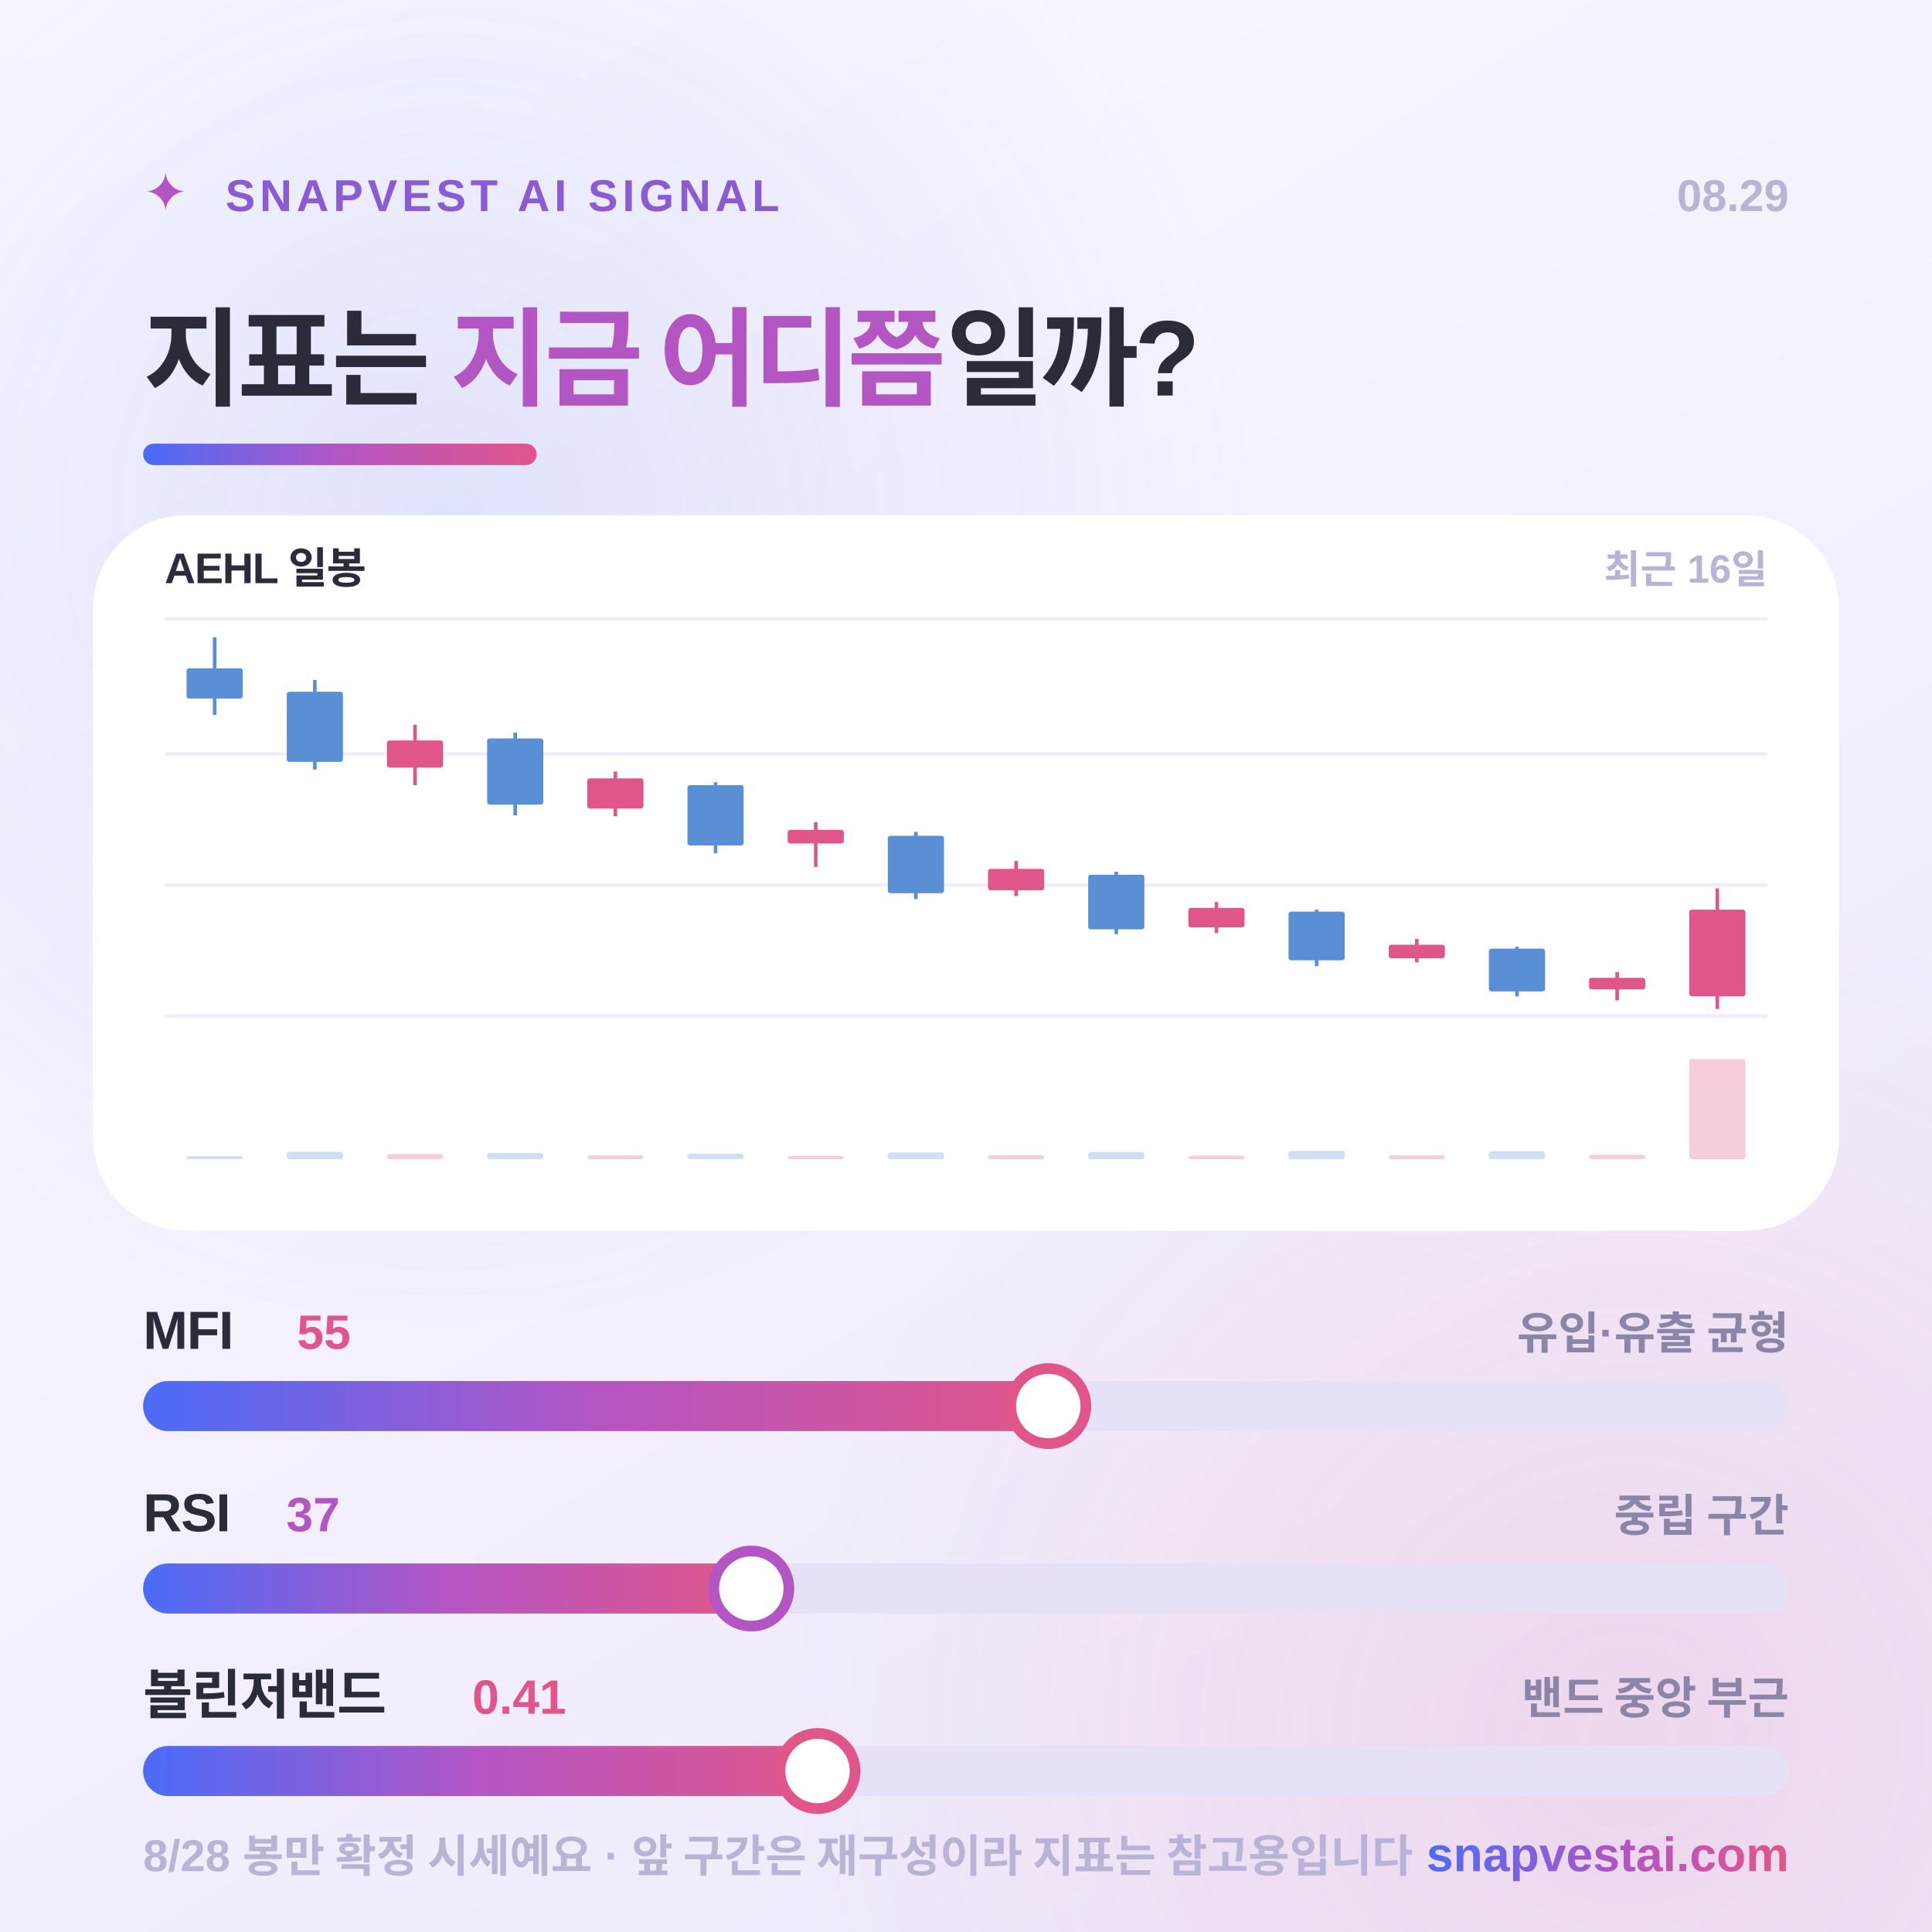
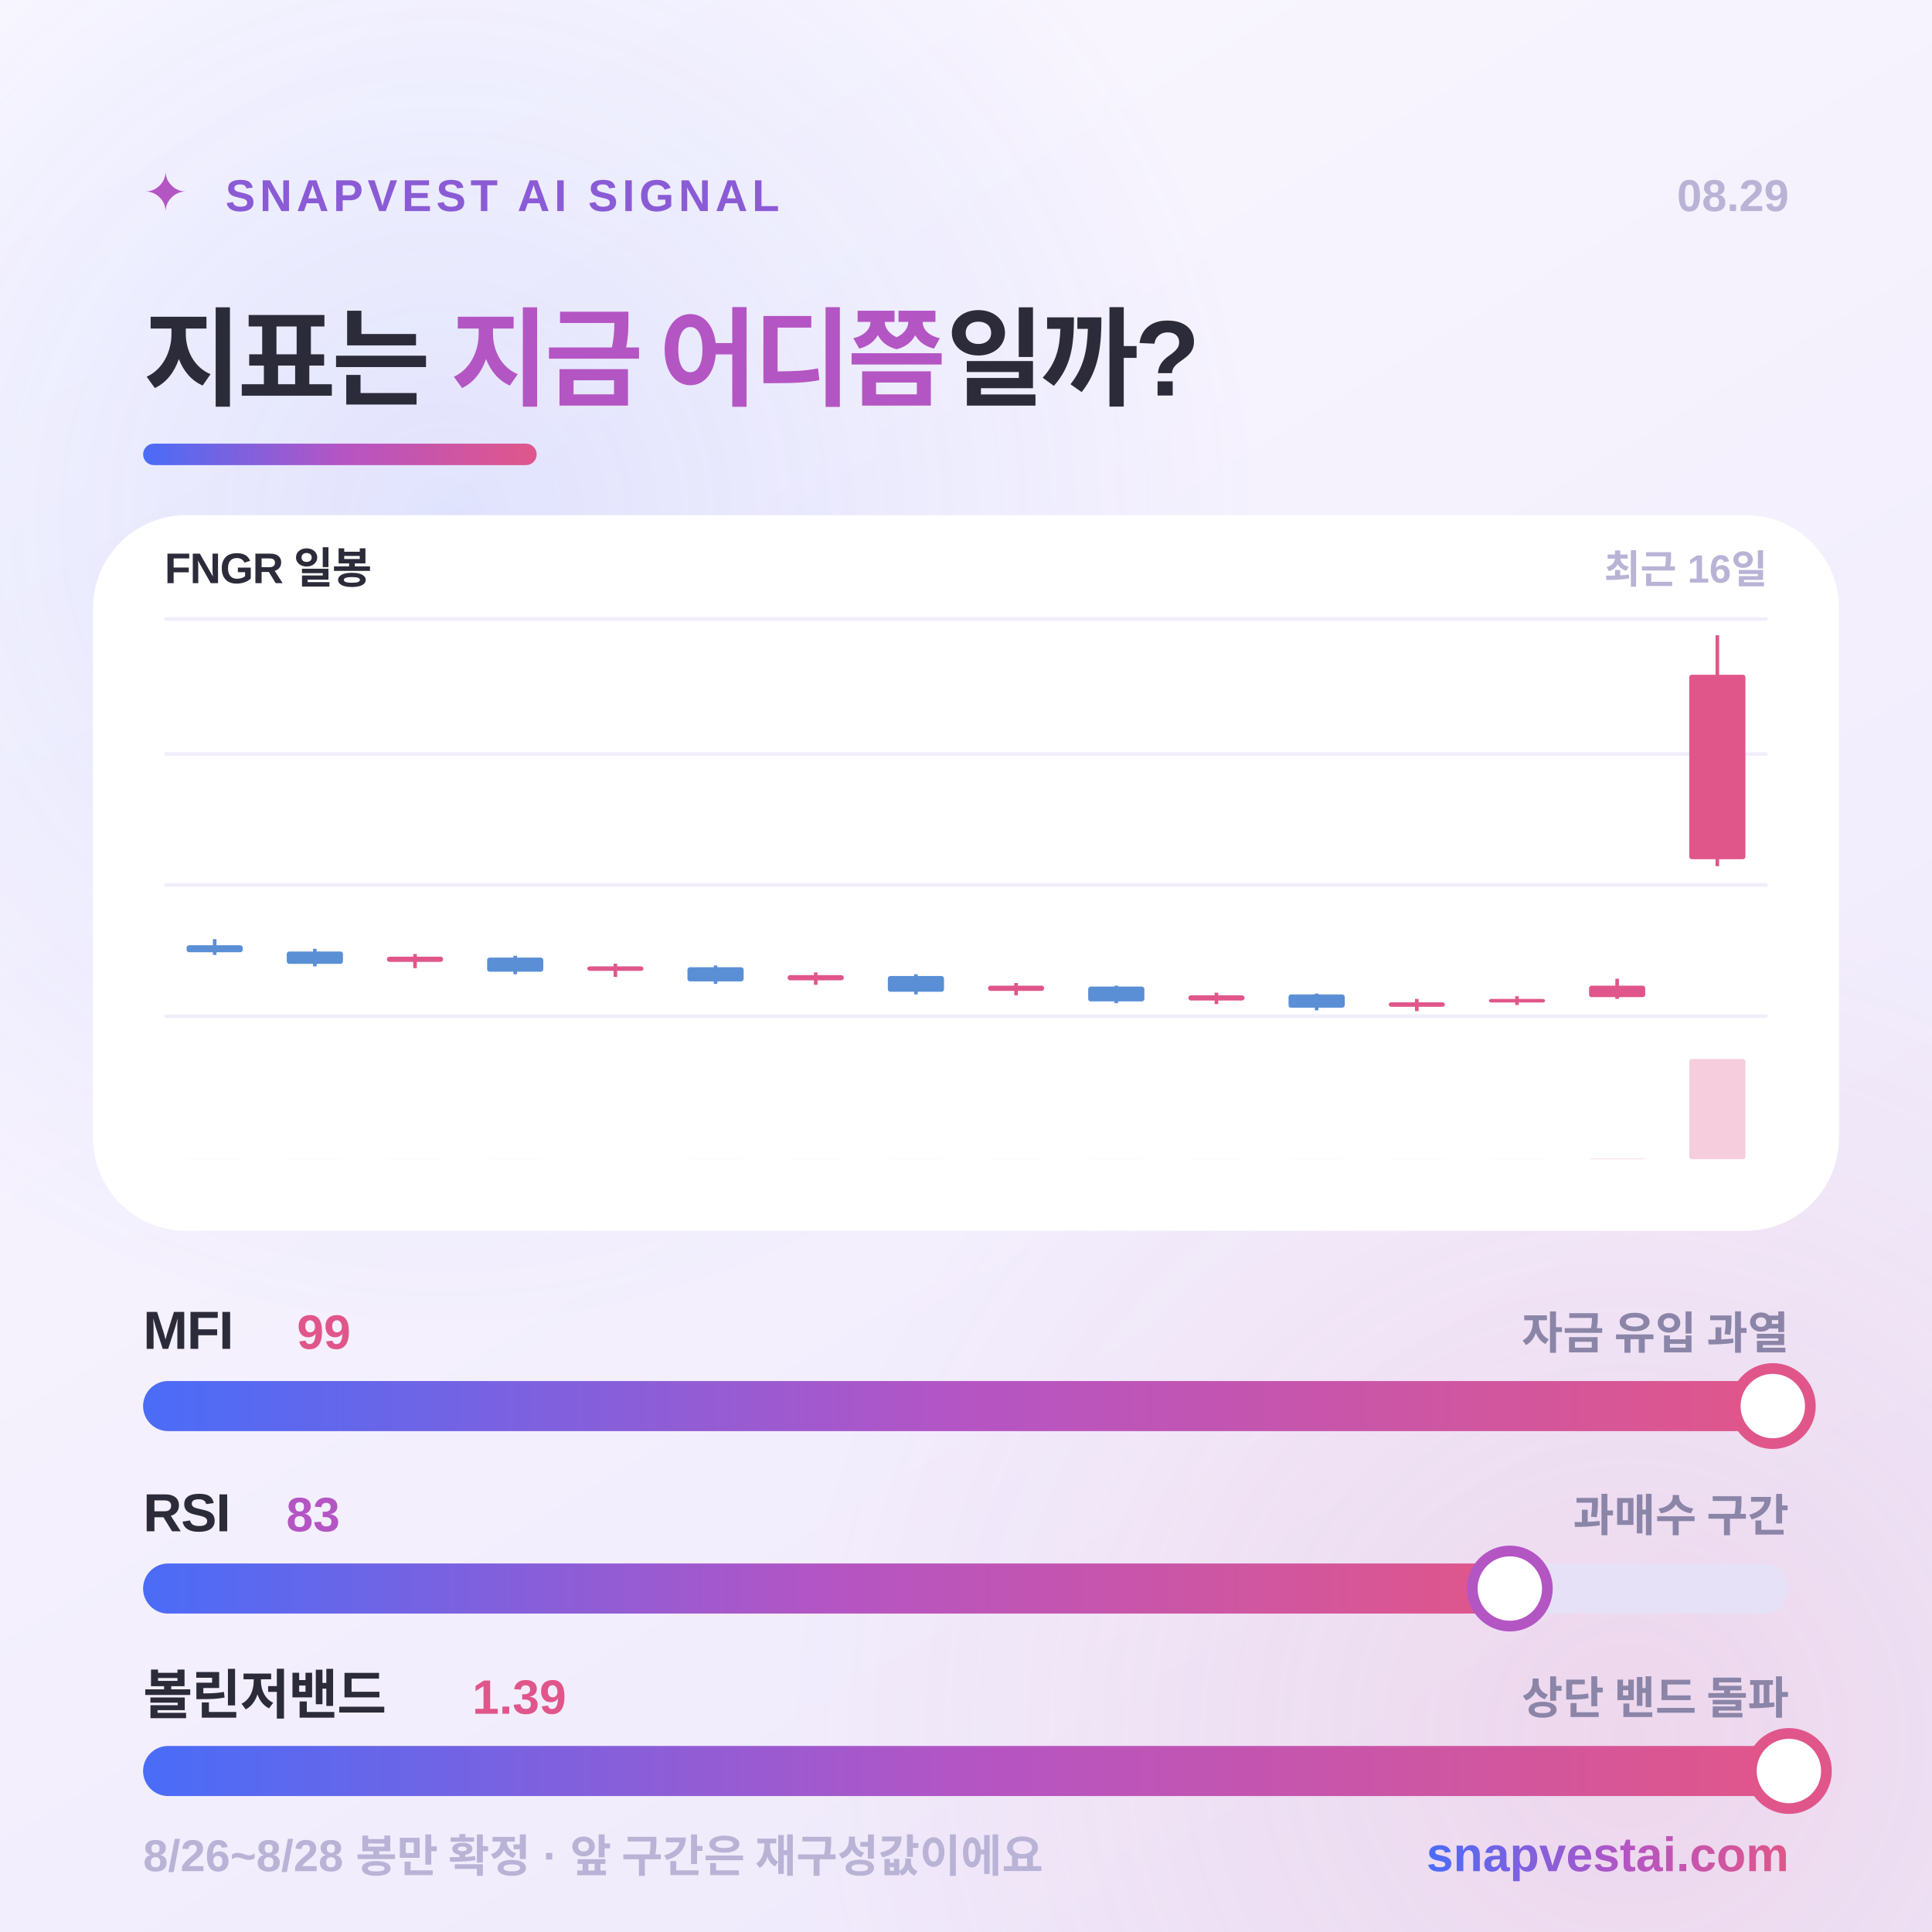
<svg xmlns="http://www.w3.org/2000/svg" width="1080" height="1080" viewBox="0 0 1080 1080" role="img">
  <defs>
    <linearGradient id="bg" x1="0" y1="0" x2="0.6" y2="1">
      <stop offset="0" stop-color="#FBF9FF" />
      <stop offset="1" stop-color="#EFEAFC" />
    </linearGradient>
    <linearGradient id="line" x1="0" y1="0" x2="1" y2="0">
      <stop offset="0" stop-color="#4A6CF7" />
      <stop offset="0.5" stop-color="#B455C4" />
      <stop offset="1" stop-color="#E0568A" />
    </linearGradient>
    <linearGradient id="dom" x1="0" y1="0" x2="1" y2="0">
      <stop offset="0" stop-color="#4A6CF7" />
      <stop offset="0.55" stop-color="#B455C4" />
      <stop offset="1" stop-color="#E0568A" />
    </linearGradient>
    <radialGradient id="m1" cx="0.5" cy="0.5" r="0.5">
      <stop offset="0" stop-color="#4A6CF7" stop-opacity="0.13" />
      <stop offset="1" stop-color="#4A6CF7" stop-opacity="0" />
    </radialGradient>
    <radialGradient id="m2" cx="0.5" cy="0.5" r="0.5">
      <stop offset="0" stop-color="#E0568A" stop-opacity="0.13" />
      <stop offset="1" stop-color="#E0568A" stop-opacity="0" />
    </radialGradient>
  </defs>
  <rect width="1080" height="1080" fill="url(#bg)" />
  <rect x="-200" y="-160" width="900" height="900" fill="url(#m1)" />
  <rect x="440" y="500" width="940" height="940" fill="url(#m2)" />
  <rect x="52" y="288" width="976" height="400" rx="52" fill="#FFFFFF" />
  <g font-family="Pretendard, Poppins, Arial, sans-serif">
-     <text x="92" y="326" font-size="24" font-weight="700" letter-spacing="-0.5" fill="#2B2B3A">AEHL 일봉</text>
+     <text x="92" y="326" font-size="24" font-weight="700" letter-spacing="-0.5" fill="#2B2B3A">FNGR 일봉</text>
    <text x="988" y="326" text-anchor="end" font-size="22" font-weight="600" fill="#B9B3D6">최근 16일</text>
  </g>
  <line x1="92" y1="568.0" x2="988" y2="568.0" stroke="#F1EDFA" stroke-width="2" />
  <line x1="92" y1="494.7" x2="988" y2="494.7" stroke="#F1EDFA" stroke-width="2" />
  <line x1="92" y1="421.5" x2="988" y2="421.5" stroke="#F1EDFA" stroke-width="2" />
  <line x1="92" y1="346.0" x2="988" y2="346.0" stroke="#F1EDFA" stroke-width="2" />
-   <line x1="120.0" y1="356.2" x2="120.0" y2="399.7" stroke="#5A8FD6" stroke-width="2" />
-   <rect x="104.3" y="373.6" width="31.4" height="16.9" rx="1.4" fill="#5A8FD6" />
-   <rect x="104.3" y="646.3" width="31.4" height="1.7" rx="1.4" fill="#5A8FD6" opacity="0.3" />
-   <line x1="176.0" y1="380.1" x2="176.0" y2="430.2" stroke="#5A8FD6" stroke-width="2" />
-   <rect x="160.3" y="386.7" width="31.4" height="39.2" rx="1.4" fill="#5A8FD6" />
-   <rect x="160.3" y="643.9" width="31.4" height="4.1" rx="1.4" fill="#5A8FD6" opacity="0.3" />
-   <line x1="232.0" y1="405.2" x2="232.0" y2="438.9" stroke="#E0568A" stroke-width="2" />
-   <rect x="216.3" y="413.9" width="31.4" height="15.2" rx="1.4" fill="#E0568A" />
-   <rect x="216.3" y="645.1" width="31.4" height="2.9" rx="1.4" fill="#E0568A" opacity="0.3" />
-   <line x1="288.0" y1="409.5" x2="288.0" y2="455.8" stroke="#5A8FD6" stroke-width="2" />
-   <rect x="272.3" y="412.8" width="31.4" height="37.0" rx="1.4" fill="#5A8FD6" />
-   <rect x="272.3" y="644.6" width="31.4" height="3.4" rx="1.4" fill="#5A8FD6" opacity="0.3" />
-   <line x1="344.0" y1="431.3" x2="344.0" y2="456.3" stroke="#E0568A" stroke-width="2" />
-   <rect x="328.3" y="435.1" width="31.4" height="16.9" rx="1.4" fill="#E0568A" />
-   <rect x="328.3" y="645.9" width="31.4" height="2.1" rx="1.4" fill="#E0568A" opacity="0.3" />
-   <line x1="400.0" y1="437.3" x2="400.0" y2="477.0" stroke="#5A8FD6" stroke-width="2" />
-   <rect x="384.3" y="438.9" width="31.4" height="33.7" rx="1.4" fill="#5A8FD6" />
-   <rect x="384.3" y="644.9" width="31.4" height="3.1" rx="1.4" fill="#5A8FD6" opacity="0.3" />
-   <line x1="456.0" y1="459.6" x2="456.0" y2="484.6" stroke="#E0568A" stroke-width="2" />
-   <rect x="440.3" y="463.9" width="31.4" height="7.6" rx="1.4" fill="#E0568A" />
-   <rect x="440.3" y="646.2" width="31.4" height="1.8" rx="1.4" fill="#E0568A" opacity="0.3" />
-   <line x1="512.0" y1="465.0" x2="512.0" y2="502.6" stroke="#5A8FD6" stroke-width="2" />
-   <rect x="496.3" y="467.2" width="31.4" height="32.1" rx="1.4" fill="#5A8FD6" />
-   <rect x="496.3" y="644.2" width="31.4" height="3.8" rx="1.4" fill="#5A8FD6" opacity="0.3" />
-   <line x1="568.0" y1="481.3" x2="568.0" y2="500.9" stroke="#E0568A" stroke-width="2" />
-   <rect x="552.3" y="485.7" width="31.4" height="12.0" rx="1.4" fill="#E0568A" />
-   <rect x="552.3" y="645.8" width="31.4" height="2.2" rx="1.4" fill="#E0568A" opacity="0.3" />
-   <line x1="624.0" y1="487.3" x2="624.0" y2="522.2" stroke="#5A8FD6" stroke-width="2" />
-   <rect x="608.3" y="489.0" width="31.4" height="30.5" rx="1.4" fill="#5A8FD6" />
-   <rect x="608.3" y="644.0" width="31.4" height="4.0" rx="1.4" fill="#5A8FD6" opacity="0.3" />
-   <line x1="680.0" y1="504.2" x2="680.0" y2="521.6" stroke="#E0568A" stroke-width="2" />
-   <rect x="664.3" y="507.5" width="31.4" height="10.9" rx="1.4" fill="#E0568A" />
-   <rect x="664.3" y="646.0" width="31.4" height="2.0" rx="1.4" fill="#E0568A" opacity="0.3" />
-   <line x1="736.0" y1="508.5" x2="736.0" y2="540.1" stroke="#5A8FD6" stroke-width="2" />
-   <rect x="720.3" y="509.6" width="31.4" height="27.2" rx="1.4" fill="#5A8FD6" />
-   <rect x="720.3" y="643.4" width="31.4" height="4.6" rx="1.4" fill="#5A8FD6" opacity="0.3" />
-   <line x1="792.0" y1="524.9" x2="792.0" y2="537.9" stroke="#E0568A" stroke-width="2" />
-   <rect x="776.3" y="528.1" width="31.4" height="7.6" rx="1.4" fill="#E0568A" />
-   <rect x="776.3" y="645.9" width="31.4" height="2.1" rx="1.4" fill="#E0568A" opacity="0.3" />
-   <line x1="848.0" y1="529.2" x2="848.0" y2="557.0" stroke="#5A8FD6" stroke-width="2" />
-   <rect x="832.3" y="530.3" width="31.4" height="23.9" rx="1.4" fill="#5A8FD6" />
-   <rect x="832.3" y="643.6" width="31.4" height="4.4" rx="1.4" fill="#5A8FD6" opacity="0.3" />
-   <line x1="904.0" y1="543.4" x2="904.0" y2="559.2" stroke="#E0568A" stroke-width="2" />
-   <rect x="888.3" y="546.6" width="31.4" height="6.5" rx="1.4" fill="#E0568A" />
-   <rect x="888.3" y="645.5" width="31.4" height="2.5" rx="1.4" fill="#E0568A" opacity="0.3" />
-   <line x1="960.0" y1="496.6" x2="960.0" y2="564.0" stroke="#E0568A" stroke-width="2" />
-   <rect x="944.3" y="508.5" width="31.4" height="48.4" rx="1.4" fill="#E0568A" />
+   <line x1="120.0" y1="525.0" x2="120.0" y2="533.8" stroke="#5A8FD6" stroke-width="2" />
+   <rect x="104.3" y="528.4" width="31.4" height="3.9" rx="1.4" fill="#5A8FD6" />
+   <rect x="104.3" y="647.9" width="31.4" height="0.1" rx="1.4" fill="#5A8FD6" opacity="0.3" />
+   <line x1="176.0" y1="530.4" x2="176.0" y2="540.2" stroke="#5A8FD6" stroke-width="2" />
+   <rect x="160.3" y="531.9" width="31.4" height="6.9" rx="1.4" fill="#5A8FD6" />
+   <rect x="160.3" y="647.9" width="31.4" height="0.1" rx="1.4" fill="#5A8FD6" opacity="0.3" />
+   <line x1="232.0" y1="533.3" x2="232.0" y2="541.2" stroke="#E0568A" stroke-width="2" />
+   <rect x="216.3" y="534.8" width="31.4" height="2.9" rx="1.4" fill="#E0568A" />
+   <rect x="216.3" y="647.9" width="31.4" height="0.1" rx="1.4" fill="#E0568A" opacity="0.3" />
+   <line x1="288.0" y1="534.3" x2="288.0" y2="544.6" stroke="#5A8FD6" stroke-width="2" />
+   <rect x="272.3" y="535.3" width="31.4" height="7.9" rx="1.4" fill="#5A8FD6" />
+   <rect x="272.3" y="647.9" width="31.4" height="0.1" rx="1.4" fill="#5A8FD6" opacity="0.3" />
+   <line x1="344.0" y1="538.7" x2="344.0" y2="546.1" stroke="#E0568A" stroke-width="2" />
+   <rect x="328.3" y="540.2" width="31.4" height="2.5" rx="1.4" fill="#E0568A" />
+   <rect x="328.3" y="648.0" width="31.4" height="0.0" rx="1.4" fill="#E0568A" opacity="0.3" />
+   <line x1="400.0" y1="539.7" x2="400.0" y2="550.0" stroke="#5A8FD6" stroke-width="2" />
+   <rect x="384.3" y="540.7" width="31.4" height="7.9" rx="1.4" fill="#5A8FD6" />
+   <rect x="384.3" y="647.9" width="31.4" height="0.1" rx="1.4" fill="#5A8FD6" opacity="0.3" />
+   <line x1="456.0" y1="543.6" x2="456.0" y2="550.5" stroke="#E0568A" stroke-width="2" />
+   <rect x="440.3" y="545.1" width="31.4" height="2.9" rx="1.4" fill="#E0568A" />
+   <rect x="440.3" y="647.9" width="31.4" height="0.1" rx="1.4" fill="#E0568A" opacity="0.3" />
+   <line x1="512.0" y1="544.6" x2="512.0" y2="555.9" stroke="#5A8FD6" stroke-width="2" />
+   <rect x="496.3" y="545.6" width="31.4" height="8.8" rx="1.4" fill="#5A8FD6" />
+   <rect x="496.3" y="647.9" width="31.4" height="0.1" rx="1.4" fill="#5A8FD6" opacity="0.3" />
+   <line x1="568.0" y1="549.5" x2="568.0" y2="556.4" stroke="#E0568A" stroke-width="2" />
+   <rect x="552.3" y="551.0" width="31.4" height="2.9" rx="1.4" fill="#E0568A" />
+   <rect x="552.3" y="647.9" width="31.4" height="0.1" rx="1.4" fill="#E0568A" opacity="0.3" />
+   <line x1="624.0" y1="551.0" x2="624.0" y2="560.8" stroke="#5A8FD6" stroke-width="2" />
+   <rect x="608.3" y="551.5" width="31.4" height="8.3" rx="1.4" fill="#5A8FD6" />
+   <rect x="608.3" y="647.9" width="31.4" height="0.1" rx="1.4" fill="#5A8FD6" opacity="0.3" />
+   <line x1="680.0" y1="554.9" x2="680.0" y2="561.3" stroke="#E0568A" stroke-width="2" />
+   <rect x="664.3" y="556.4" width="31.4" height="2.9" rx="1.4" fill="#E0568A" />
+   <rect x="664.3" y="647.9" width="31.4" height="0.1" rx="1.4" fill="#E0568A" opacity="0.3" />
+   <line x1="736.0" y1="555.4" x2="736.0" y2="564.8" stroke="#5A8FD6" stroke-width="2" />
+   <rect x="720.3" y="555.9" width="31.4" height="7.4" rx="1.4" fill="#5A8FD6" />
+   <rect x="720.3" y="647.9" width="31.4" height="0.1" rx="1.4" fill="#5A8FD6" opacity="0.3" />
+   <line x1="792.0" y1="558.4" x2="792.0" y2="565.2" stroke="#E0568A" stroke-width="2" />
+   <rect x="776.3" y="560.3" width="31.4" height="2.5" rx="1.4" fill="#E0568A" />
+   <rect x="776.3" y="647.9" width="31.4" height="0.1" rx="1.4" fill="#E0568A" opacity="0.3" />
+   <line x1="848.0" y1="556.9" x2="848.0" y2="561.8" stroke="#E0568A" stroke-width="2" />
+   <rect x="832.3" y="558.4" width="31.4" height="2.0" rx="1.4" fill="#E0568A" />
+   <rect x="832.3" y="647.9" width="31.4" height="0.1" rx="1.4" fill="#E0568A" opacity="0.3" />
+   <line x1="904.0" y1="547.1" x2="904.0" y2="558.4" stroke="#E0568A" stroke-width="2" />
+   <rect x="888.3" y="551.0" width="31.4" height="6.4" rx="1.4" fill="#E0568A" />
+   <rect x="888.3" y="647.7" width="31.4" height="0.3" rx="1.4" fill="#E0568A" opacity="0.3" />
+   <line x1="960.0" y1="355.1" x2="960.0" y2="484.2" stroke="#E0568A" stroke-width="2" />
+   <rect x="944.3" y="377.2" width="31.4" height="103.1" rx="1.4" fill="#E0568A" />
  <rect x="944.3" y="592.0" width="31.4" height="56.0" rx="1.4" fill="#E0568A" opacity="0.3" />
  <g font-family="Pretendard, Poppins, Arial, sans-serif">
    <text x="80" y="118" font-size="30" fill="#B455C4">✦</text>
    <text x="126" y="118" font-size="25" font-weight="700" letter-spacing="2.5" fill="#8B5BD6">SNAPVEST AI SIGNAL</text>
    <text x="1000" y="118" text-anchor="end" font-size="25" font-weight="600" fill="#B9B3D6">08.29</text>
    <text x="80" y="222" font-size="60" font-weight="700" letter-spacing="-2.5" fill="#2B2B3A">지표는 <tspan fill="#B455C4">지금 어디쯤</tspan>일까?</text>
    <rect x="80" y="248" width="220" height="12" rx="6" fill="url(#line)" />
    <text x="80" y="754" font-size="30" font-weight="700" letter-spacing="-0.5" fill="#2B2B3A">MFI</text>
-     <text x="166" y="754" font-size="27" font-weight="700" fill="#E0568A">55</text>
-     <text x="1000" y="754" text-anchor="end" font-size="25" font-weight="600" fill="#8B85A8">유입·유출 균형</text>
+     <text x="166" y="754" font-size="27" font-weight="700" fill="#E0568A">99</text>
+     <text x="1000" y="754" text-anchor="end" font-size="25" font-weight="600" fill="#8B85A8">자금 유입 과열</text>
    <rect x="80" y="772" width="920" height="28" rx="14" fill="#E7E1F7" />
-     <rect x="80" y="772" width="506" height="28" rx="14" fill="url(#line)" />
-     <circle cx="586" cy="786" r="21" fill="#FFFFFF" stroke="#E0568A" stroke-width="6" />
+     <rect x="80" y="772" width="911" height="28" rx="14" fill="url(#line)" />
+     <circle cx="991" cy="786" r="21" fill="#FFFFFF" stroke="#E0568A" stroke-width="6" />
    <text x="80" y="856" font-size="30" font-weight="700" letter-spacing="-0.5" fill="#2B2B3A">RSI</text>
-     <text x="160" y="856" font-size="27" font-weight="700" fill="#B455C4">37</text>
-     <text x="1000" y="856" text-anchor="end" font-size="25" font-weight="600" fill="#8B85A8">중립 구간</text>
+     <text x="160" y="856" font-size="27" font-weight="700" fill="#B455C4">83</text>
+     <text x="1000" y="856" text-anchor="end" font-size="25" font-weight="600" fill="#8B85A8">과매수 구간</text>
    <rect x="80" y="874" width="920" height="28" rx="14" fill="#E7E1F7" />
-     <rect x="80" y="874" width="340" height="28" rx="14" fill="url(#line)" />
-     <circle cx="420" cy="888" r="21" fill="#FFFFFF" stroke="#B455C4" stroke-width="6" />
+     <rect x="80" y="874" width="764" height="28" rx="14" fill="url(#line)" />
+     <circle cx="844" cy="888" r="21" fill="#FFFFFF" stroke="#B455C4" stroke-width="6" />
    <text x="80" y="958" font-size="30" font-weight="700" letter-spacing="-0.5" fill="#2B2B3A">볼린저밴드</text>
-     <text x="264" y="958" font-size="27" font-weight="700" fill="#E0568A">0.41</text>
-     <text x="1000" y="958" text-anchor="end" font-size="25" font-weight="600" fill="#8B85A8">밴드 중앙 부근</text>
+     <text x="264" y="958" font-size="27" font-weight="700" fill="#E0568A">1.39</text>
+     <text x="1000" y="958" text-anchor="end" font-size="25" font-weight="600" fill="#8B85A8">상단 밴드 돌파</text>
    <rect x="80" y="976" width="920" height="28" rx="14" fill="#E7E1F7" />
-     <rect x="80" y="976" width="377" height="28" rx="14" fill="url(#line)" />
-     <circle cx="457" cy="990" r="21" fill="#FFFFFF" stroke="#E0568A" stroke-width="6" />
-     <text x="80" y="1046" font-size="25" font-weight="600" fill="#B9B3D6">8/28 봉만 확정 시세예요 · 앞 구간은 재구성이라 지표는 참고용입니다</text>
+     <rect x="80" y="976" width="920" height="28" rx="14" fill="url(#line)" />
+     <circle cx="1000" cy="990" r="21" fill="#FFFFFF" stroke="#E0568A" stroke-width="6" />
+     <text x="80" y="1046" font-size="25" font-weight="600" fill="#B9B3D6">8/26~8/28 봉만 확정 · 앞 구간은 재구성값이에요</text>
    <text x="1000" y="1046" text-anchor="end" font-size="27" font-weight="700" fill="url(#dom)">snapvestai.com</text>
  </g>
</svg>
